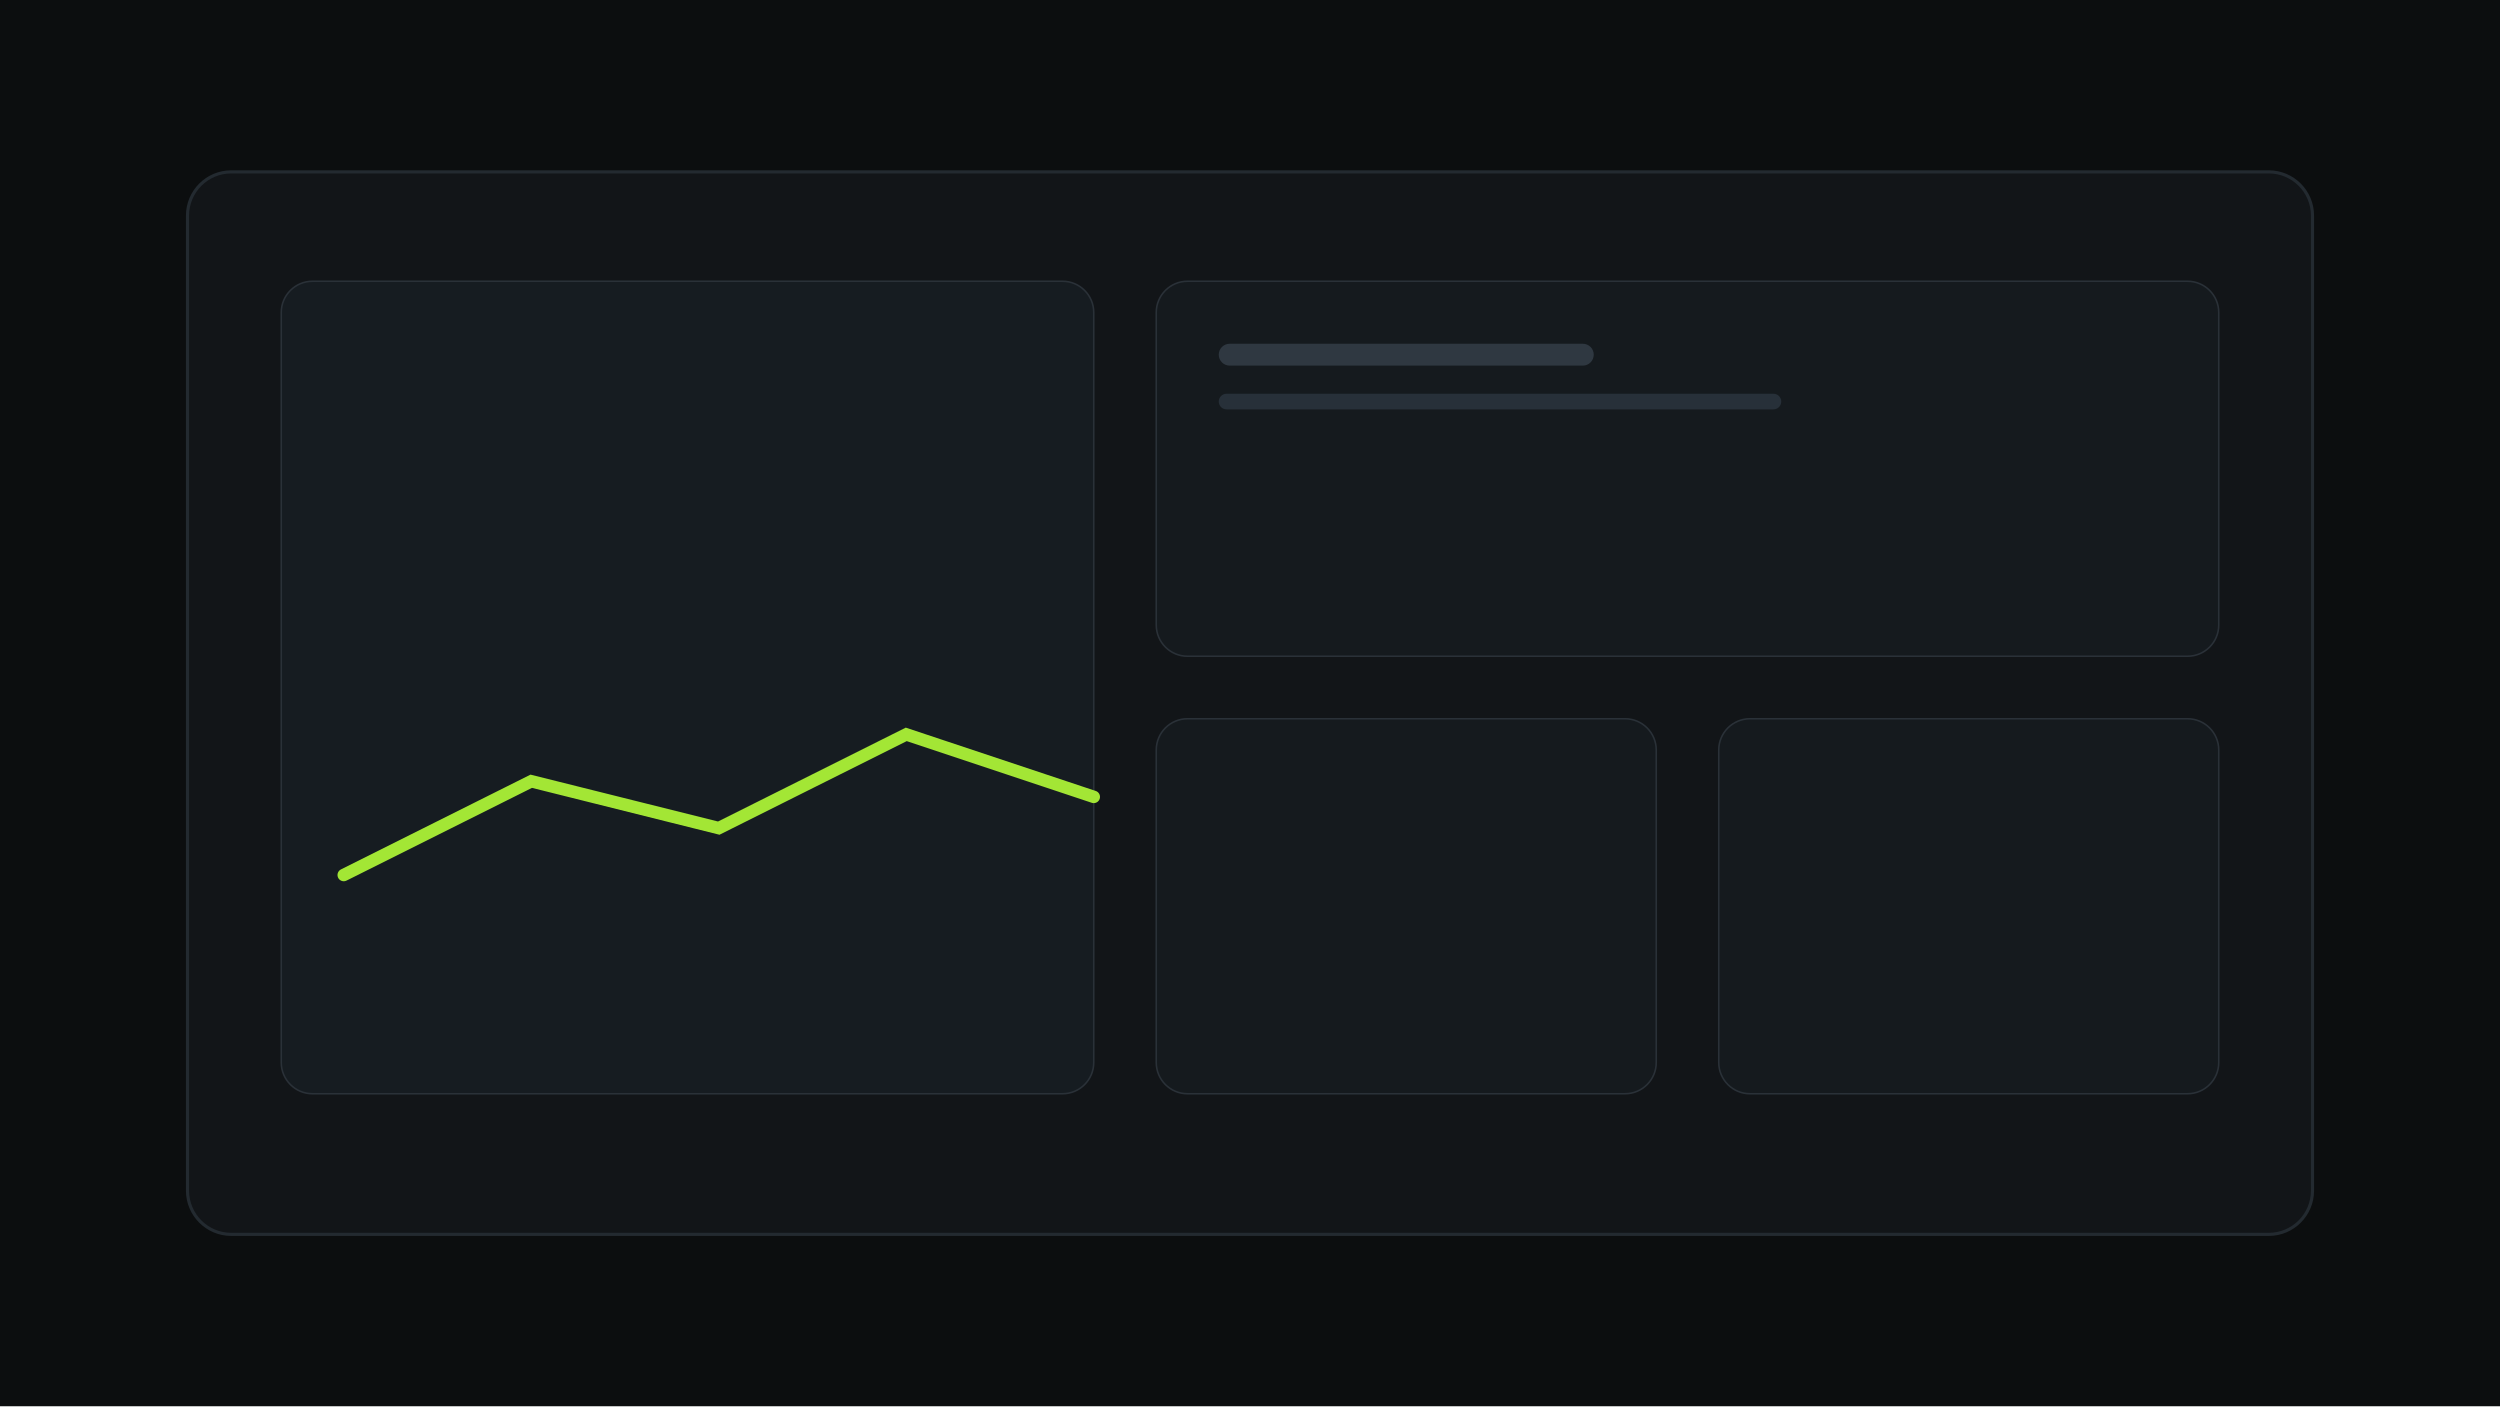
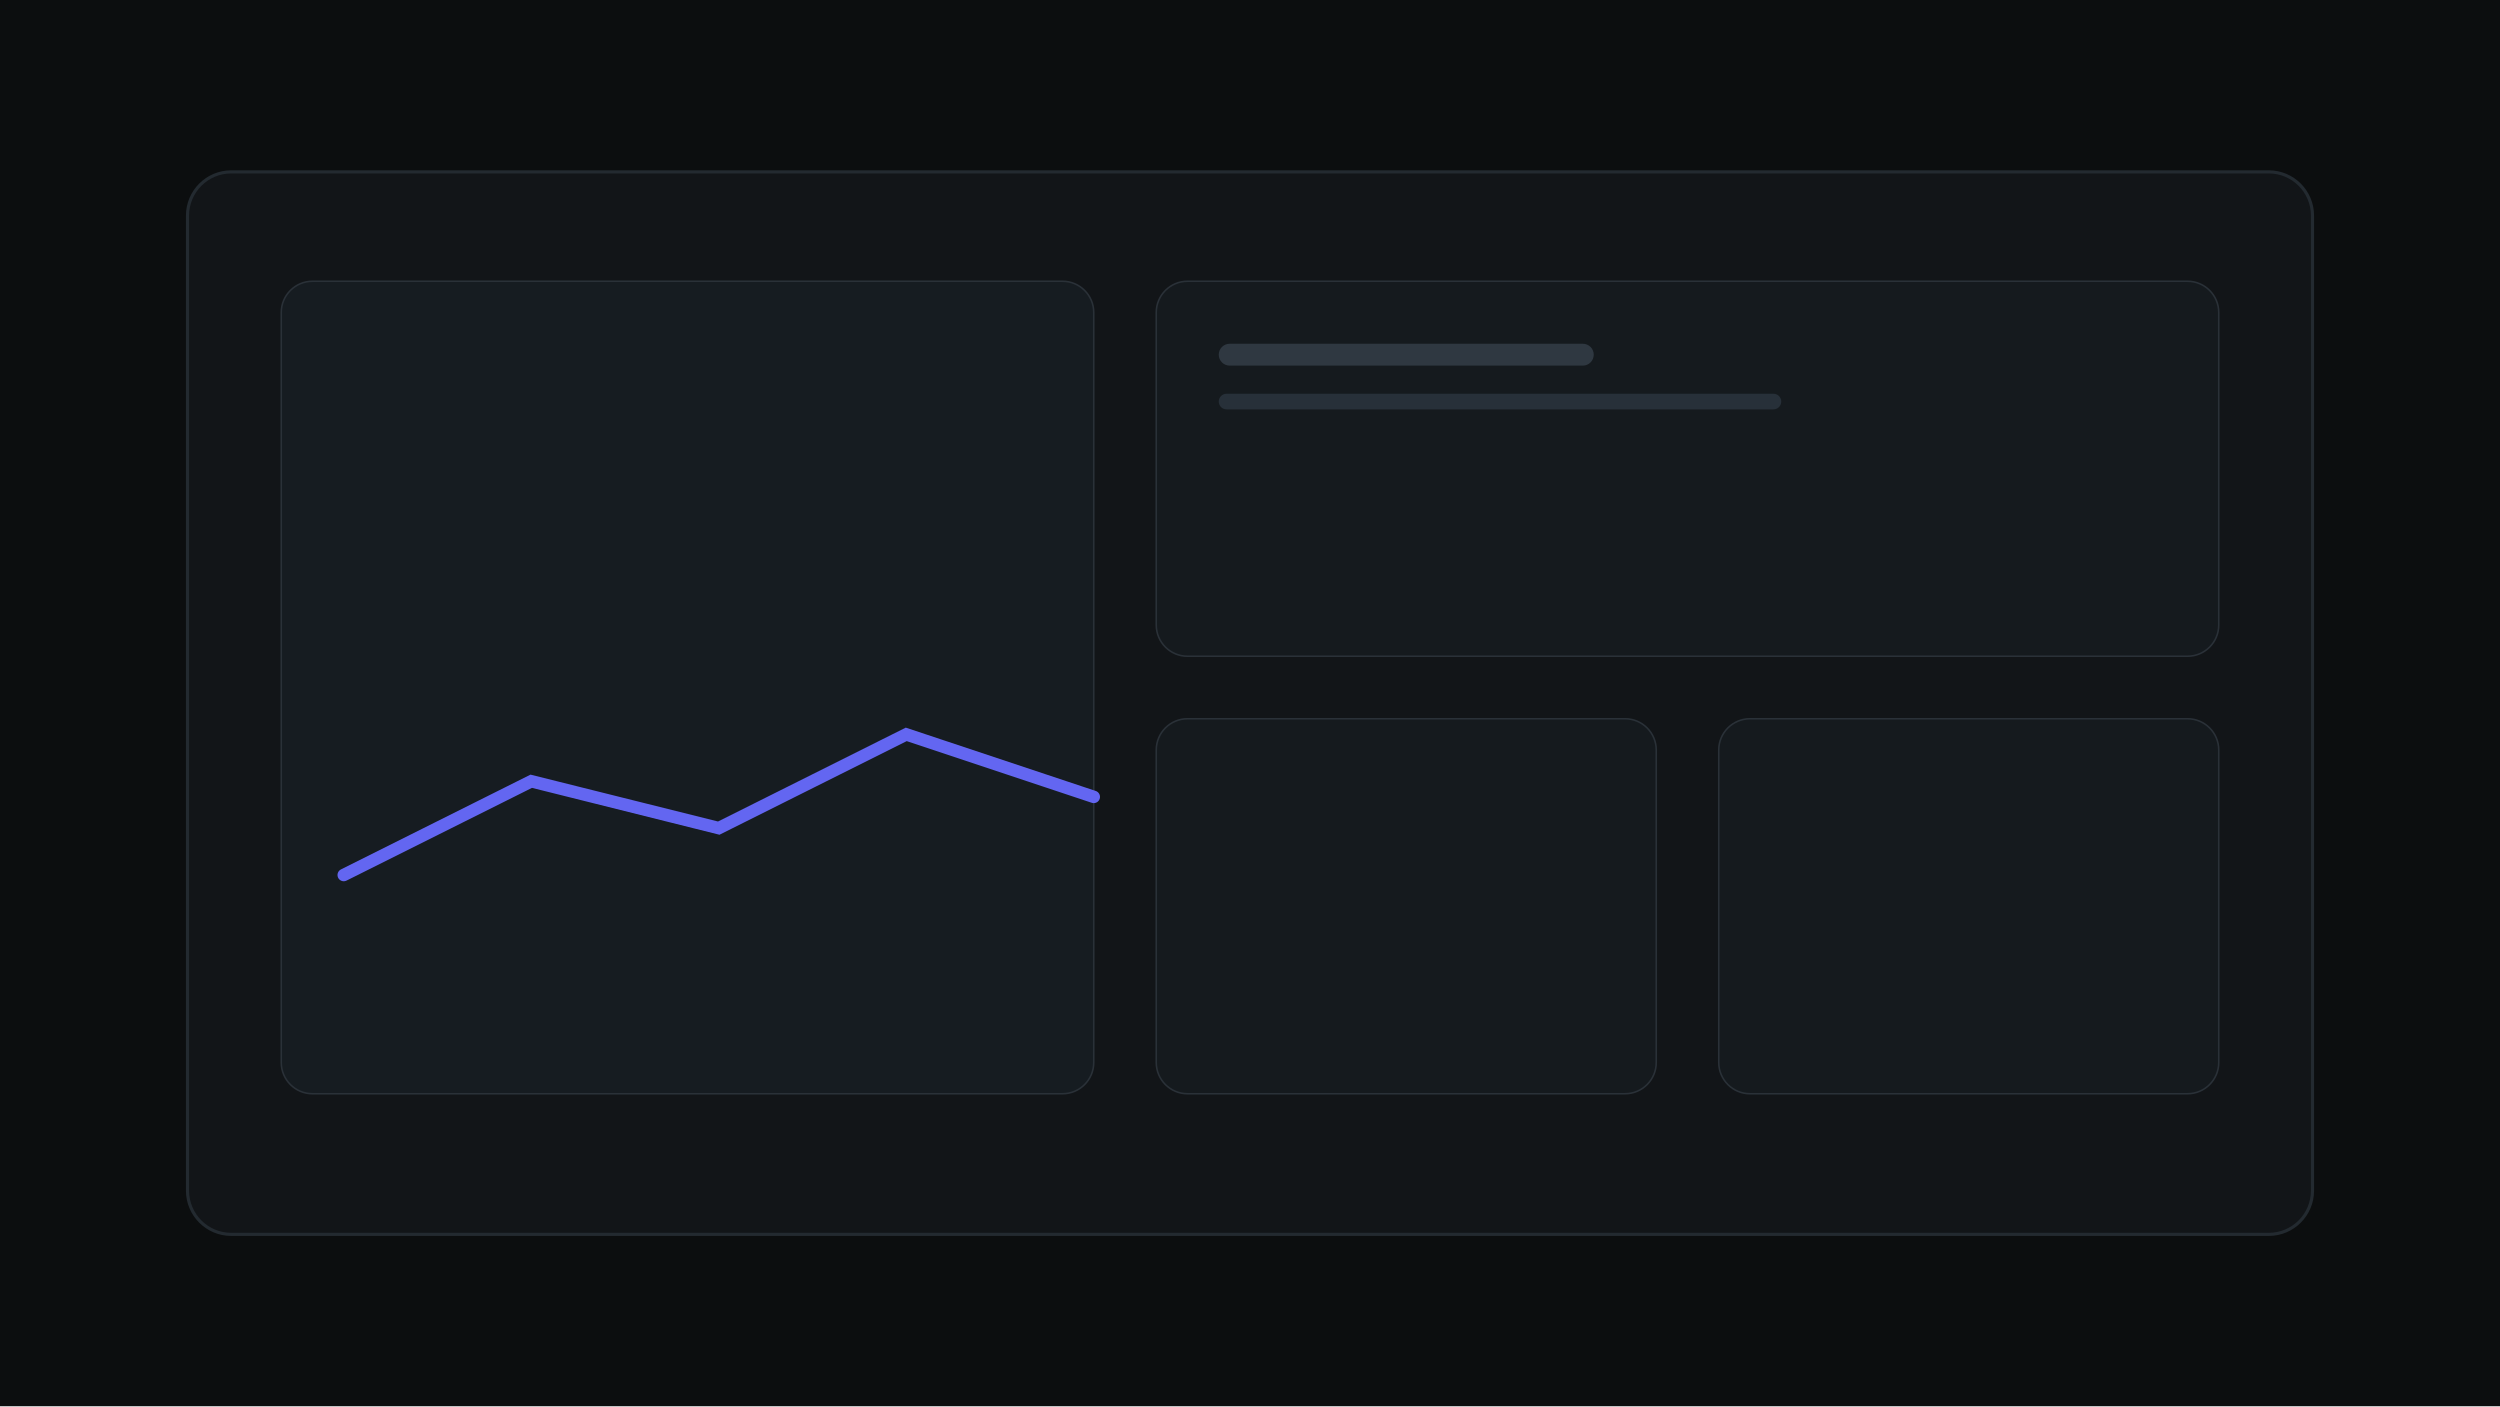
<svg xmlns="http://www.w3.org/2000/svg" width="1600" height="900" viewBox="0 0 1600 900" fill="none" role="img" aria-label="Product interface preview">
  <rect width="1600" height="900" fill="#0C0E0F" />
  <rect x="120" y="110" width="1360" height="680" rx="28" fill="#121518" stroke="#232A30" stroke-width="2" />
  <rect x="180" y="180" width="520" height="520" rx="20" fill="#161C21" stroke="#2A3138" />
  <rect x="740" y="180" width="680" height="240" rx="20" fill="#151A1E" stroke="#2A3138" />
  <rect x="740" y="460" width="320" height="240" rx="20" fill="#151A1E" stroke="#2A3138" />
  <rect x="1100" y="460" width="320" height="240" rx="20" fill="#151A1E" stroke="#2A3138" />
-   <path d="M220 560L340 500L460 530L580 470L700 510" stroke="#A3E635" stroke-width="8" stroke-linecap="round" />
+   <path d="M220 560L340 500L460 530L580 470L700 510" stroke="#6366F1" stroke-width="8" stroke-linecap="round" />
  <rect x="780" y="220" width="240" height="14" rx="7" fill="#2F3841" />
  <rect x="780" y="252" width="360" height="10" rx="5" fill="#273039" />
</svg>
